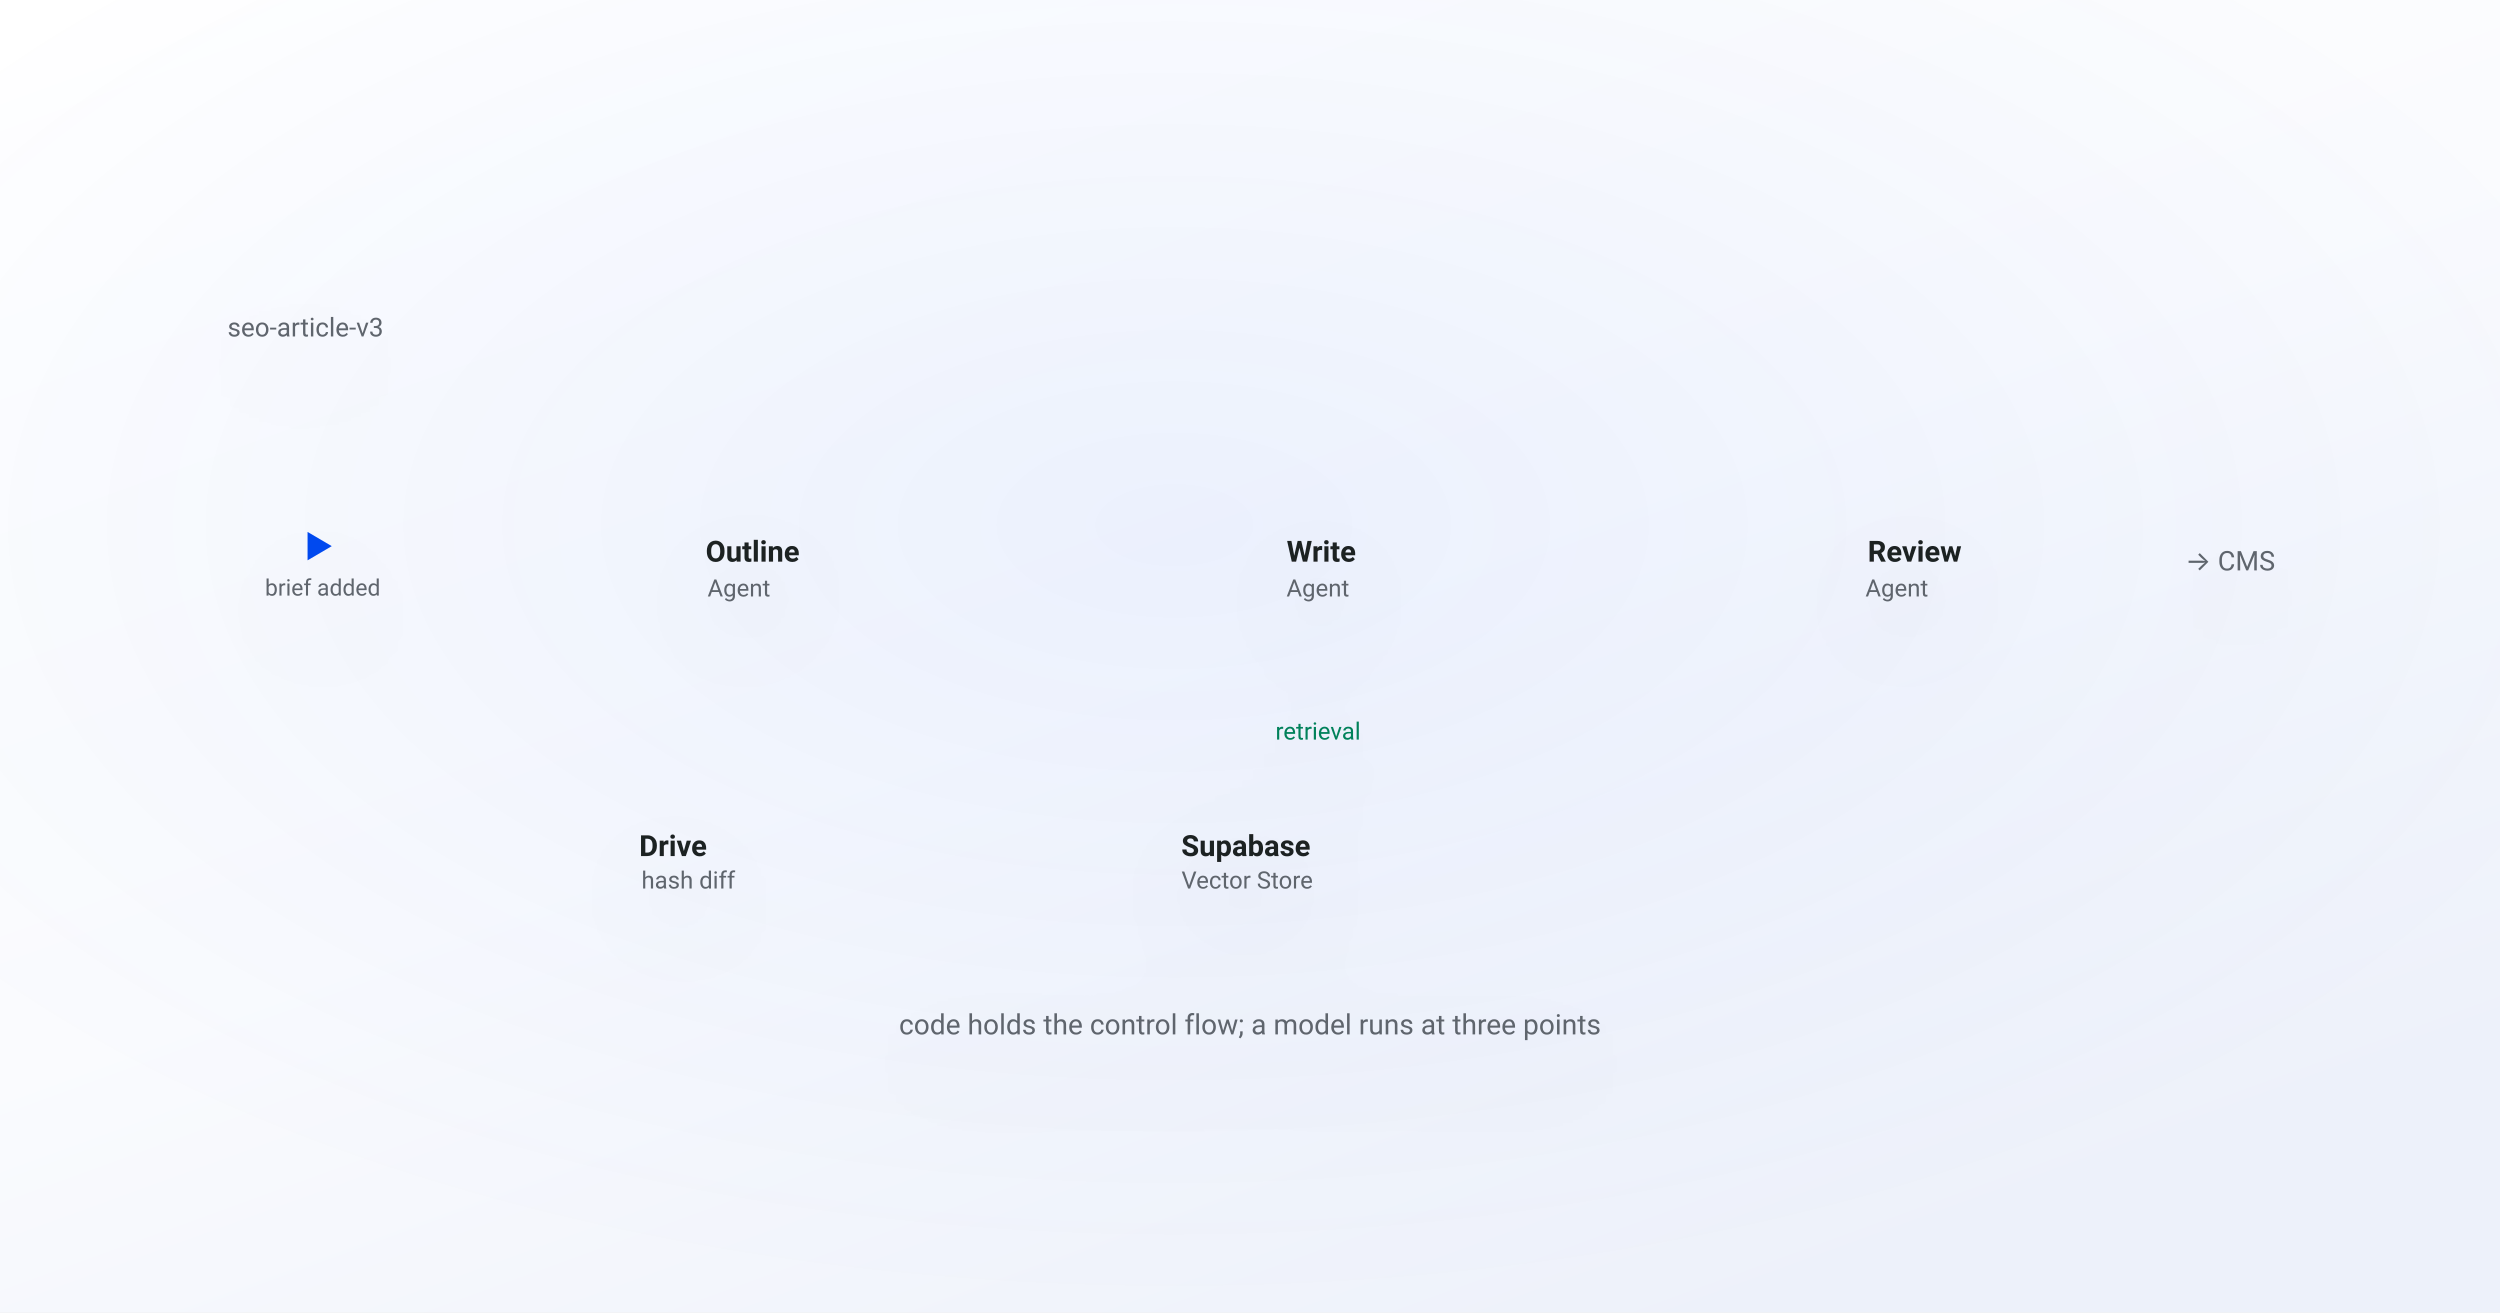
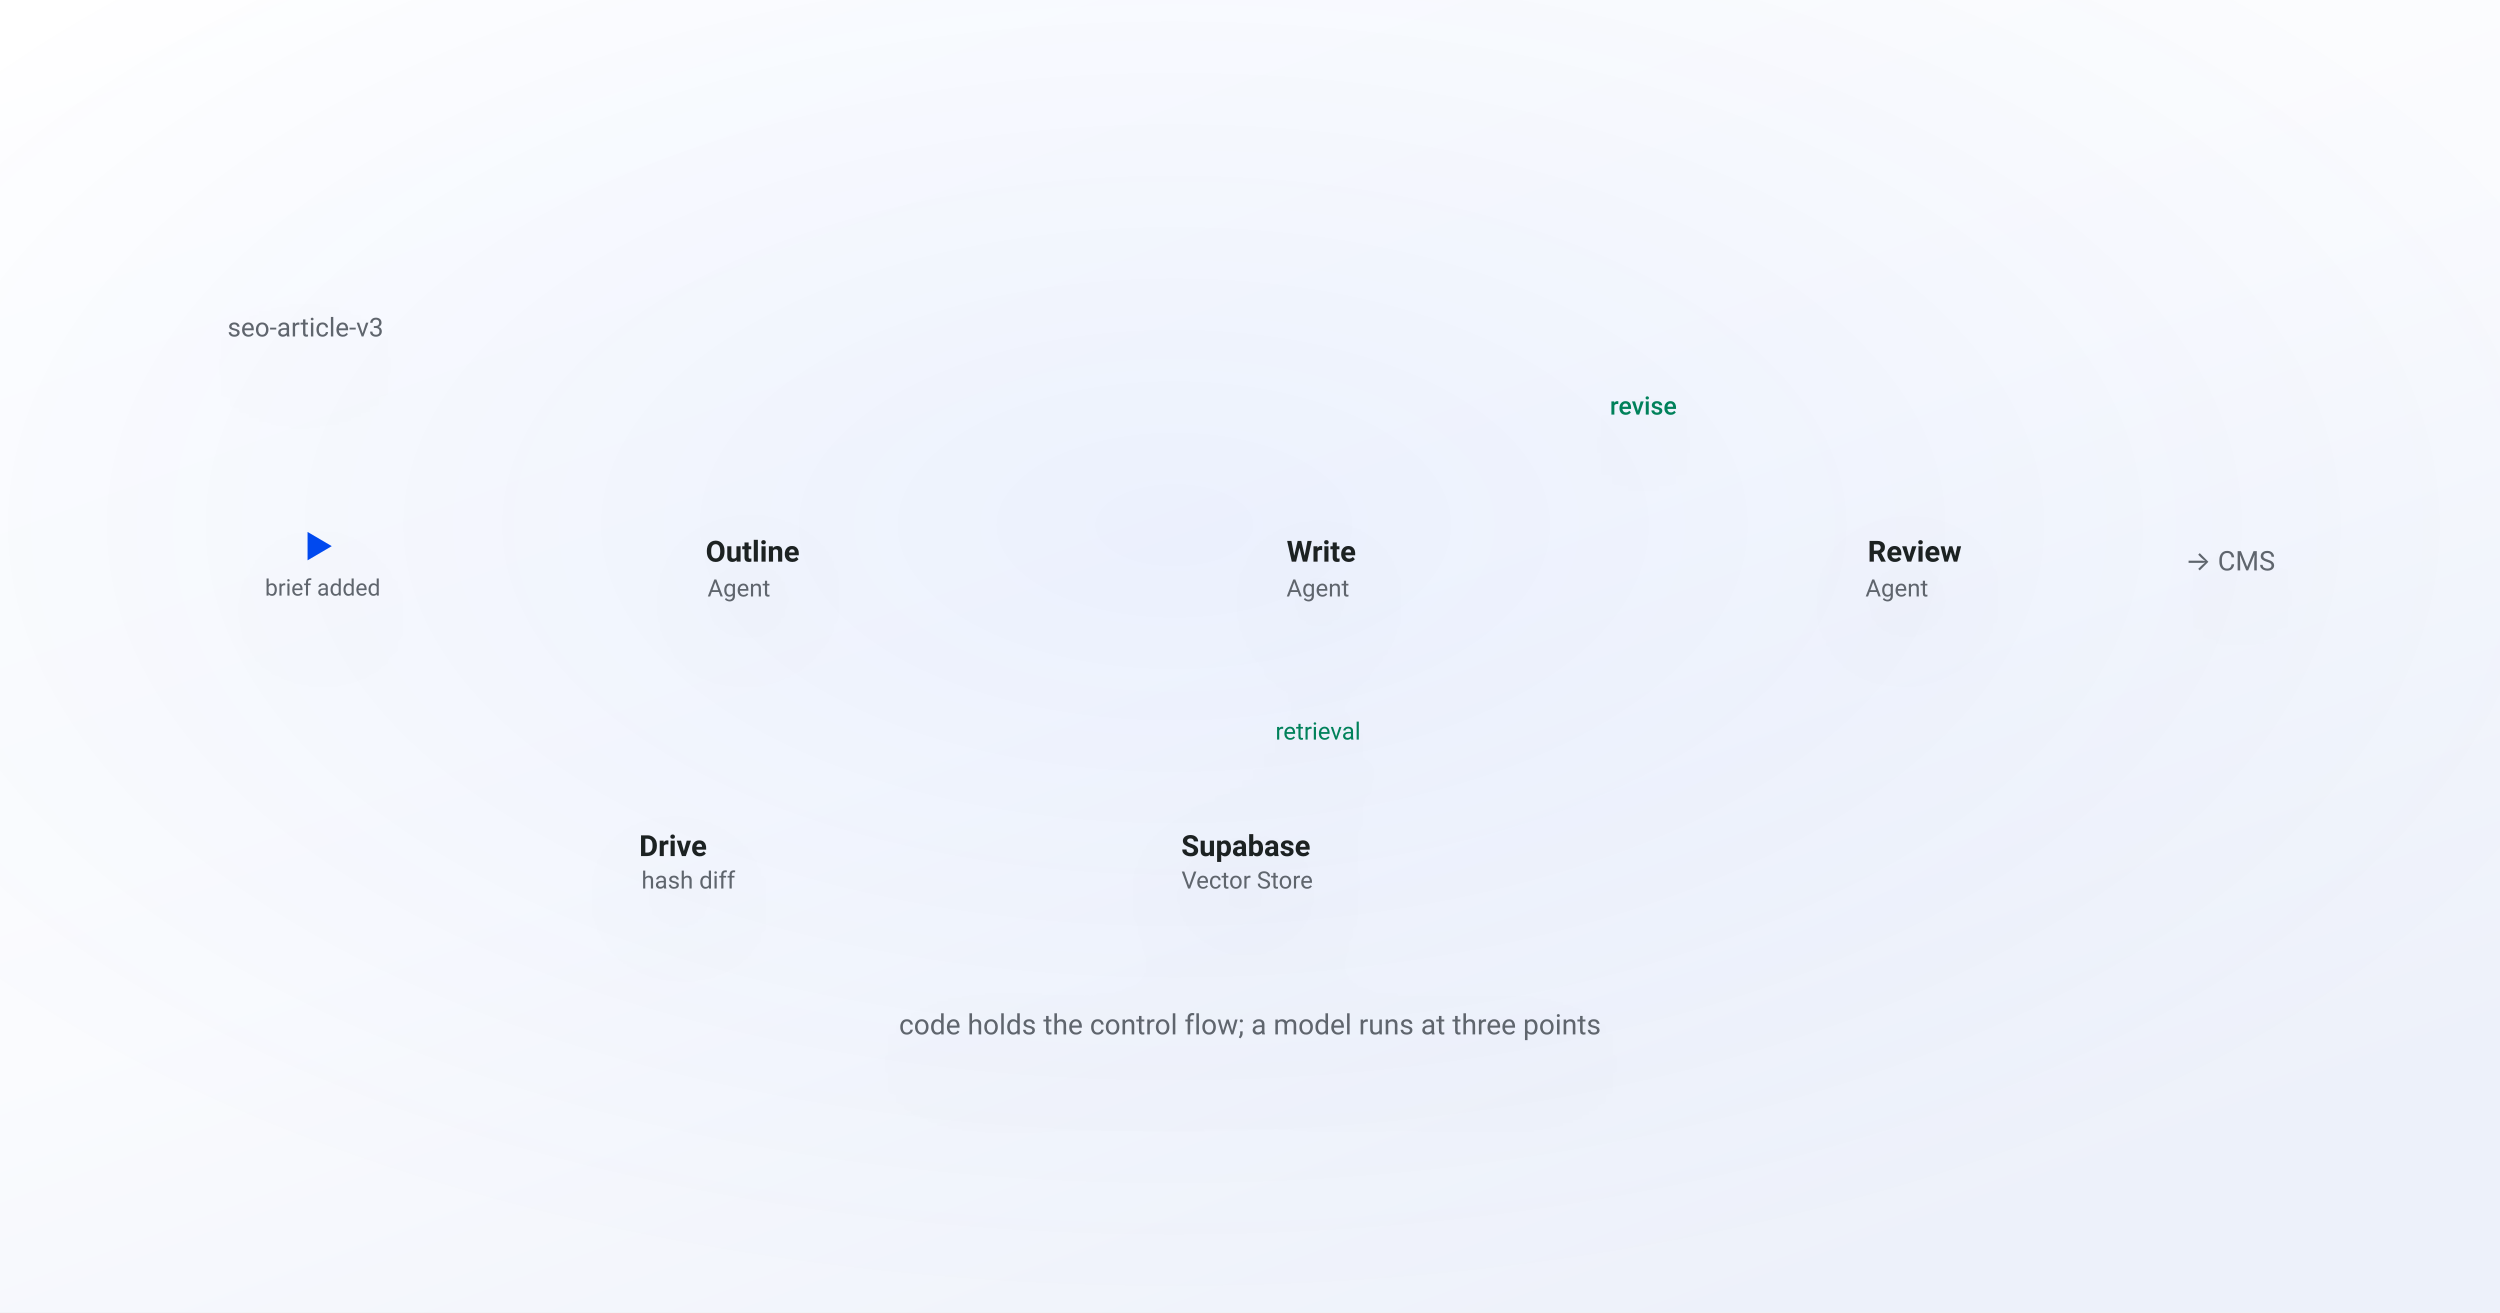
<svg xmlns="http://www.w3.org/2000/svg" viewBox="0 0 1200 630" font-family="-apple-system, BlinkMacSystemFont, 'Segoe UI', 'DM Sans', Roboto, sans-serif">
  <defs>
    <linearGradient id="bg" x1="0" y1="0" x2="0.7" y2="1">
      <stop offset="0" stop-color="#ffffff" />
      <stop offset="0.55" stop-color="#fafbfe" />
      <stop offset="1" stop-color="#edf1fa" />
    </linearGradient>
    <radialGradient id="glow" cx="0.47" cy="0.4" r="0.6">
      <stop offset="0" stop-color="#004aef" stop-opacity="0.06" />
      <stop offset="1" stop-color="#004aef" stop-opacity="0" />
    </radialGradient>
    <filter id="lift" x="-25%" y="-25%" width="150%" height="160%">
      <feDropShadow dx="0" dy="18" stdDeviation="24" flood-color="#0b1a3a" flood-opacity="0.11" />
    </filter>
  </defs>
  <style>
    /* 14s loop. Each class is a different kind of arrival, because the figures
       are about different kinds of event: text is typed, a result appears, a
       panel expands and pushes what is under it away, a curve is drawn. A fade
       only says "this exists".

       `transform-box: fill-box` is what makes transform-origin mean the shape's
       own box rather than the whole canvas. Without it a scaleX on a text line
       grows from the middle of the page.

       Every class rests on the finished figure, and reduced motion paints that
       frame directly. The og:image renderer forces reduced motion, so the still
       it captures is always the completed drawing. Check this after any change
       to the keyframes: a scaleY(0) that fails to reset removes the shape from
       every social card, and nobody notices until someone shares the post. */
    .c, .type, .pop, .rise, .expandy { transform-box: fill-box; }

    .c { opacity: 0; animation: fade 14s ease-in-out infinite; }
    @keyframes fade { 0% { opacity: 0 } 20%, 88% { opacity: var(--o, 1) } 100% { opacity: 0 } }

    .type { opacity: 0; transform-origin: left center;
             animation: type 14s cubic-bezier(0.25, 0.9, 0.3, 1) infinite; }
    @keyframes type { 0% { opacity: 0; transform: scaleX(0) }
                      6% { opacity: var(--o, 1); transform: scaleX(0) }
                      22%, 88% { opacity: var(--o, 1); transform: scaleX(1) }
                      100% { opacity: 0; transform: scaleX(1) } }

    .pop { opacity: 0; transform-origin: center;
            animation: pop 14s cubic-bezier(0.34, 1.56, 0.64, 1) infinite; }
    @keyframes pop { 0% { opacity: 0; transform: scale(0.6) }
                     18%, 88% { opacity: var(--o, 1); transform: scale(1) }
                     100% { opacity: 0; transform: scale(0.6) } }

    .rise { opacity: 0; animation: rise 14s cubic-bezier(0.2, 0.9, 0.3, 1) infinite; }
    @keyframes rise { 0% { opacity: 0; transform: translateY(22px) }
                      20%, 88% { opacity: var(--o, 1); transform: translateY(0) }
                      100% { opacity: 0; transform: translateY(22px) } }

    .expandy { opacity: 0; transform-origin: top center;
                animation: expandy 14s cubic-bezier(0.2, 0.9, 0.25, 1) infinite; }
    @keyframes expandy { 0% { opacity: 0; transform: scaleY(0) }
                         6% { opacity: var(--o, 1); transform: scaleY(0) }
                         24%, 88% { opacity: var(--o, 1); transform: scaleY(1) }
                         100% { opacity: 0; transform: scaleY(0) } }

    .draw { stroke-dasharray: var(--len, 2000); stroke-dashoffset: var(--len, 2000);
             animation: draw 14s ease-in-out infinite; }
    @keyframes draw { 0% { stroke-dashoffset: var(--len, 2000) }
                      26%, 88% { stroke-dashoffset: 0 }
                      100% { stroke-dashoffset: var(--len, 2000) } }

    .mark { opacity: 0; animation: mark 14s ease infinite; }
    @keyframes mark { 0%, 40% { opacity: 0 } 52%, 86% { opacity: 1 } 96%, 100% { opacity: 0 } }

    @media (prefers-reduced-motion: reduce) {
      .c, .type, .pop, .rise, .expandy { opacity: var(--o, 1); transform: none; animation: none }
      .draw { stroke-dashoffset: 0; animation: none }
      .mark { opacity: 1; animation: none }
    }
  </style>
  <rect width="1200" height="630" fill="url(#bg)" />
  <rect width="1200" height="630" fill="url(#glow)" />
  <defs>
    <linearGradient id="plate" x1="0.1" y1="0" x2="0.6" y2="1">
      <stop offset="0" stop-color="#ffffff" stop-opacity="0.94" />
      <stop offset="1" stop-color="#ffffff" stop-opacity="0.40" />
    </linearGradient>
    <linearGradient id="head" x1="0" y1="0" x2="1" y2="0">
      <stop offset="0" stop-color="#004aef" />
      <stop offset="1" stop-color="#2f6bf6" />
    </linearGradient>
    <linearGradient id="chip" x1="0" y1="0" x2="0" y2="1">
      <stop offset="0" stop-color="#3a72f4" />
      <stop offset="1" stop-color="#004aef" />
    </linearGradient>
    <linearGradient id="loss" x1="0" y1="0" x2="0" y2="1">
      <stop offset="0" stop-color="#004aef" stop-opacity="0.18" />
      <stop offset="1" stop-color="#004aef" stop-opacity="0" />
    </linearGradient>
    <radialGradient id="halo" cx="0.5" cy="0.5" r="0.5">
      <stop offset="0" stop-color="#004aef" stop-opacity="0.14" />
      <stop offset="1" stop-color="#004aef" stop-opacity="0" />
    </radialGradient>
    <filter id="soft" x="-40%" y="-40%" width="180%" height="180%">
      <feDropShadow dx="0" dy="7" stdDeviation="10" flood-color="#0b1a3a" flood-opacity="0.14" />
    </filter>
  </defs>
  <g filter="url(#lift)">
    <rect x="0" y="0" width="1200" height="630" fill="none" />
    <circle class="pop" cx="106.2" cy="143.5" r="1.6" fill="#5f656d" style="--o:0.26;animation-delay:0.02s" />
    <circle class="pop" cx="176.8" cy="143.5" r="1.6" fill="#5f656d" style="--o:0.26;animation-delay:0.02s" />
    <circle class="pop" cx="247.5" cy="143.5" r="1.6" fill="#5f656d" style="--o:0.26;animation-delay:0.02s" />
    <circle class="pop" cx="318.1" cy="143.5" r="1.6" fill="#5f656d" style="--o:0.26;animation-delay:0.02s" />
    <circle class="pop" cx="388.7" cy="143.5" r="1.6" fill="#5f656d" style="--o:0.26;animation-delay:0.02s" />
    <circle class="pop" cx="459.3" cy="143.5" r="1.6" fill="#5f656d" style="--o:0.26;animation-delay:0.02s" />
    <circle class="pop" cx="529.9" cy="143.5" r="1.6" fill="#5f656d" style="--o:0.26;animation-delay:0.02s" />
    <circle class="pop" cx="600.5" cy="143.5" r="1.6" fill="#5f656d" style="--o:0.26;animation-delay:0.02s" />
    <circle class="pop" cx="671.1" cy="143.5" r="1.6" fill="#5f656d" style="--o:0.26;animation-delay:0.02s" />
    <circle class="pop" cx="741.8" cy="143.5" r="1.6" fill="#5f656d" style="--o:0.26;animation-delay:0.02s" />
    <circle class="pop" cx="812.4" cy="143.5" r="1.6" fill="#5f656d" style="--o:0.26;animation-delay:0.02s" />
    <circle class="pop" cx="883.0" cy="143.5" r="1.6" fill="#5f656d" style="--o:0.26;animation-delay:0.02s" />
    <circle class="pop" cx="953.6" cy="143.5" r="1.6" fill="#5f656d" style="--o:0.26;animation-delay:0.02s" />
    <circle class="pop" cx="1024.2" cy="143.5" r="1.6" fill="#5f656d" style="--o:0.26;animation-delay:0.02s" />
    <circle class="pop" cx="1094.8" cy="143.5" r="1.6" fill="#5f656d" style="--o:0.26;animation-delay:0.02s" />
    <circle class="pop" cx="111.1" cy="188.6" r="1.6" fill="#5f656d" style="--o:0.26;animation-delay:0.02s" />
    <circle class="pop" cx="181.0" cy="188.6" r="1.6" fill="#5f656d" style="--o:0.26;animation-delay:0.02s" />
    <circle class="pop" cx="250.9" cy="188.6" r="1.6" fill="#5f656d" style="--o:0.26;animation-delay:0.02s" />
    <circle class="pop" cx="320.8" cy="188.6" r="1.6" fill="#5f656d" style="--o:0.26;animation-delay:0.02s" />
    <circle class="pop" cx="390.8" cy="188.6" r="1.6" fill="#5f656d" style="--o:0.26;animation-delay:0.02s" />
    <circle class="pop" cx="460.7" cy="188.6" r="1.6" fill="#5f656d" style="--o:0.26;animation-delay:0.02s" />
    <circle class="pop" cx="530.6" cy="188.6" r="1.6" fill="#5f656d" style="--o:0.26;animation-delay:0.02s" />
    <circle class="pop" cx="600.5" cy="188.6" r="1.6" fill="#5f656d" style="--o:0.26;animation-delay:0.02s" />
    <circle class="pop" cx="670.5" cy="188.6" r="1.6" fill="#5f656d" style="--o:0.26;animation-delay:0.02s" />
    <circle class="pop" cx="740.4" cy="188.6" r="1.6" fill="#5f656d" style="--o:0.26;animation-delay:0.02s" />
    <circle class="pop" cx="810.3" cy="188.6" r="1.6" fill="#5f656d" style="--o:0.26;animation-delay:0.02s" />
    <circle class="pop" cx="880.2" cy="188.6" r="1.6" fill="#5f656d" style="--o:0.26;animation-delay:0.02s" />
    <circle class="pop" cx="950.2" cy="188.6" r="1.6" fill="#5f656d" style="--o:0.26;animation-delay:0.02s" />
    <circle class="pop" cx="1020.1" cy="188.6" r="1.6" fill="#5f656d" style="--o:0.26;animation-delay:0.02s" />
    <circle class="pop" cx="1090.0" cy="188.6" r="1.6" fill="#5f656d" style="--o:0.26;animation-delay:0.02s" />
    <circle class="pop" cx="115.8" cy="232.9" r="1.6" fill="#5f656d" style="--o:0.26;animation-delay:0.02s" />
    <circle class="pop" cx="185.0" cy="232.9" r="1.6" fill="#5f656d" style="--o:0.26;animation-delay:0.02s" />
    <circle class="pop" cx="254.3" cy="232.9" r="1.6" fill="#5f656d" style="--o:0.26;animation-delay:0.02s" />
    <circle class="pop" cx="323.5" cy="232.9" r="1.6" fill="#5f656d" style="--o:0.26;animation-delay:0.02s" />
    <circle class="pop" cx="392.8" cy="232.9" r="1.6" fill="#5f656d" style="--o:0.26;animation-delay:0.02s" />
    <circle class="pop" cx="462.0" cy="232.9" r="1.6" fill="#5f656d" style="--o:0.26;animation-delay:0.02s" />
    <circle class="pop" cx="531.3" cy="232.9" r="1.6" fill="#5f656d" style="--o:0.26;animation-delay:0.02s" />
    <circle class="pop" cx="600.5" cy="232.9" r="1.6" fill="#5f656d" style="--o:0.26;animation-delay:0.02s" />
    <circle class="pop" cx="669.8" cy="232.9" r="1.6" fill="#5f656d" style="--o:0.26;animation-delay:0.02s" />
    <circle class="pop" cx="739.0" cy="232.9" r="1.6" fill="#5f656d" style="--o:0.26;animation-delay:0.02s" />
    <circle class="pop" cx="808.3" cy="232.9" r="1.6" fill="#5f656d" style="--o:0.26;animation-delay:0.02s" />
    <circle class="pop" cx="877.5" cy="232.9" r="1.6" fill="#5f656d" style="--o:0.26;animation-delay:0.02s" />
    <circle class="pop" cx="946.8" cy="232.9" r="1.6" fill="#5f656d" style="--o:0.26;animation-delay:0.02s" />
    <circle class="pop" cx="1016.0" cy="232.9" r="1.6" fill="#5f656d" style="--o:0.26;animation-delay:0.02s" />
    <circle class="pop" cx="1085.3" cy="232.9" r="1.6" fill="#5f656d" style="--o:0.26;animation-delay:0.02s" />
    <circle class="pop" cx="120.4" cy="276.4" r="1.6" fill="#5f656d" style="--o:0.26;animation-delay:0.02s" />
    <circle class="pop" cx="189.0" cy="276.4" r="1.6" fill="#5f656d" style="--o:0.26;animation-delay:0.02s" />
    <circle class="pop" cx="257.6" cy="276.4" r="1.6" fill="#5f656d" style="--o:0.26;animation-delay:0.02s" />
    <circle class="pop" cx="326.2" cy="276.4" r="1.6" fill="#5f656d" style="--o:0.26;animation-delay:0.02s" />
    <circle class="pop" cx="394.8" cy="276.4" r="1.6" fill="#5f656d" style="--o:0.26;animation-delay:0.02s" />
    <circle class="pop" cx="463.3" cy="276.4" r="1.6" fill="#5f656d" style="--o:0.26;animation-delay:0.02s" />
    <circle class="pop" cx="531.9" cy="276.4" r="1.6" fill="#5f656d" style="--o:0.26;animation-delay:0.02s" />
    <circle class="pop" cx="600.5" cy="276.4" r="1.6" fill="#5f656d" style="--o:0.26;animation-delay:0.02s" />
    <circle class="pop" cx="669.1" cy="276.4" r="1.6" fill="#5f656d" style="--o:0.26;animation-delay:0.02s" />
    <circle class="pop" cx="737.7" cy="276.4" r="1.6" fill="#5f656d" style="--o:0.26;animation-delay:0.02s" />
    <circle class="pop" cx="806.3" cy="276.4" r="1.6" fill="#5f656d" style="--o:0.26;animation-delay:0.02s" />
    <circle class="pop" cx="874.9" cy="276.4" r="1.6" fill="#5f656d" style="--o:0.26;animation-delay:0.02s" />
    <circle class="pop" cx="943.5" cy="276.4" r="1.6" fill="#5f656d" style="--o:0.26;animation-delay:0.02s" />
    <circle class="pop" cx="1012.0" cy="276.4" r="1.6" fill="#5f656d" style="--o:0.26;animation-delay:0.02s" />
    <circle class="pop" cx="1080.6" cy="276.4" r="1.6" fill="#5f656d" style="--o:0.26;animation-delay:0.02s" />
    <circle class="pop" cx="125.0" cy="319.0" r="1.6" fill="#5f656d" style="--o:0.26;animation-delay:0.02s" />
    <circle class="pop" cx="192.9" cy="319.0" r="1.6" fill="#5f656d" style="--o:0.26;animation-delay:0.02s" />
    <circle class="pop" cx="260.8" cy="319.0" r="1.6" fill="#5f656d" style="--o:0.26;animation-delay:0.02s" />
    <circle class="pop" cx="328.8" cy="319.0" r="1.6" fill="#5f656d" style="--o:0.26;animation-delay:0.02s" />
    <circle class="pop" cx="396.7" cy="319.0" r="1.6" fill="#5f656d" style="--o:0.26;animation-delay:0.02s" />
    <circle class="pop" cx="464.6" cy="319.0" r="1.6" fill="#5f656d" style="--o:0.26;animation-delay:0.02s" />
    <circle class="pop" cx="532.6" cy="319.0" r="1.6" fill="#5f656d" style="--o:0.26;animation-delay:0.02s" />
    <circle class="pop" cx="600.5" cy="319.0" r="1.6" fill="#5f656d" style="--o:0.26;animation-delay:0.02s" />
    <circle class="pop" cx="668.4" cy="319.0" r="1.6" fill="#5f656d" style="--o:0.26;animation-delay:0.02s" />
    <circle class="pop" cx="736.4" cy="319.0" r="1.6" fill="#5f656d" style="--o:0.26;animation-delay:0.02s" />
    <circle class="pop" cx="804.3" cy="319.0" r="1.6" fill="#5f656d" style="--o:0.26;animation-delay:0.02s" />
    <circle class="pop" cx="872.3" cy="319.0" r="1.6" fill="#5f656d" style="--o:0.26;animation-delay:0.02s" />
    <circle class="pop" cx="940.2" cy="319.0" r="1.6" fill="#5f656d" style="--o:0.26;animation-delay:0.02s" />
    <circle class="pop" cx="1008.1" cy="319.0" r="1.6" fill="#5f656d" style="--o:0.26;animation-delay:0.02s" />
    <circle class="pop" cx="1076.1" cy="319.0" r="1.6" fill="#5f656d" style="--o:0.26;animation-delay:0.02s" />
    <circle class="pop" cx="129.4" cy="360.8" r="1.6" fill="#5f656d" style="--o:0.26;animation-delay:0.02s" />
    <circle class="pop" cx="196.7" cy="360.8" r="1.6" fill="#5f656d" style="--o:0.26;animation-delay:0.02s" />
    <circle class="pop" cx="264.0" cy="360.8" r="1.6" fill="#5f656d" style="--o:0.26;animation-delay:0.02s" />
    <circle class="pop" cx="331.3" cy="360.8" r="1.6" fill="#5f656d" style="--o:0.26;animation-delay:0.02s" />
    <circle class="pop" cx="398.6" cy="360.8" r="1.6" fill="#5f656d" style="--o:0.26;animation-delay:0.02s" />
    <circle class="pop" cx="465.9" cy="360.8" r="1.6" fill="#5f656d" style="--o:0.26;animation-delay:0.02s" />
    <circle class="pop" cx="533.2" cy="360.8" r="1.6" fill="#5f656d" style="--o:0.26;animation-delay:0.02s" />
    <circle class="pop" cx="600.5" cy="360.8" r="1.6" fill="#5f656d" style="--o:0.26;animation-delay:0.02s" />
    <circle class="pop" cx="667.8" cy="360.8" r="1.6" fill="#5f656d" style="--o:0.26;animation-delay:0.02s" />
    <circle class="pop" cx="735.1" cy="360.8" r="1.6" fill="#5f656d" style="--o:0.26;animation-delay:0.02s" />
    <circle class="pop" cx="802.4" cy="360.8" r="1.6" fill="#5f656d" style="--o:0.26;animation-delay:0.02s" />
    <circle class="pop" cx="869.7" cy="360.8" r="1.6" fill="#5f656d" style="--o:0.26;animation-delay:0.02s" />
    <circle class="pop" cx="937.0" cy="360.8" r="1.6" fill="#5f656d" style="--o:0.26;animation-delay:0.02s" />
    <circle class="pop" cx="1004.3" cy="360.8" r="1.6" fill="#5f656d" style="--o:0.26;animation-delay:0.02s" />
    <circle class="pop" cx="1071.6" cy="360.8" r="1.6" fill="#5f656d" style="--o:0.26;animation-delay:0.02s" />
    <circle class="pop" cx="133.8" cy="401.8" r="1.6" fill="#5f656d" style="--o:0.26;animation-delay:0.02s" />
    <circle class="pop" cx="200.5" cy="401.8" r="1.6" fill="#5f656d" style="--o:0.26;animation-delay:0.02s" />
    <circle class="pop" cx="267.1" cy="401.8" r="1.6" fill="#5f656d" style="--o:0.26;animation-delay:0.02s" />
    <circle class="pop" cx="333.8" cy="401.8" r="1.6" fill="#5f656d" style="--o:0.26;animation-delay:0.02s" />
    <circle class="pop" cx="400.5" cy="401.8" r="1.6" fill="#5f656d" style="--o:0.26;animation-delay:0.02s" />
    <circle class="pop" cx="467.2" cy="401.8" r="1.6" fill="#5f656d" style="--o:0.26;animation-delay:0.02s" />
    <circle class="pop" cx="533.8" cy="401.8" r="1.6" fill="#5f656d" style="--o:0.26;animation-delay:0.02s" />
    <circle class="pop" cx="600.5" cy="401.8" r="1.6" fill="#5f656d" style="--o:0.26;animation-delay:0.02s" />
    <circle class="pop" cx="667.2" cy="401.8" r="1.6" fill="#5f656d" style="--o:0.26;animation-delay:0.02s" />
    <circle class="pop" cx="733.8" cy="401.8" r="1.6" fill="#5f656d" style="--o:0.26;animation-delay:0.02s" />
    <circle class="pop" cx="800.5" cy="401.8" r="1.6" fill="#5f656d" style="--o:0.26;animation-delay:0.02s" />
    <circle class="pop" cx="867.2" cy="401.8" r="1.6" fill="#5f656d" style="--o:0.26;animation-delay:0.02s" />
    <circle class="pop" cx="933.9" cy="401.8" r="1.6" fill="#5f656d" style="--o:0.26;animation-delay:0.02s" />
    <circle class="pop" cx="1000.5" cy="401.8" r="1.6" fill="#5f656d" style="--o:0.26;animation-delay:0.02s" />
    <circle class="pop" cx="1067.2" cy="401.8" r="1.6" fill="#5f656d" style="--o:0.26;animation-delay:0.02s" />
    <circle class="pop" cx="138.1" cy="442.1" r="1.6" fill="#5f656d" style="--o:0.26;animation-delay:0.02s" />
    <circle class="pop" cx="204.1" cy="442.1" r="1.6" fill="#5f656d" style="--o:0.26;animation-delay:0.02s" />
    <circle class="pop" cx="270.2" cy="442.1" r="1.6" fill="#5f656d" style="--o:0.26;animation-delay:0.02s" />
    <circle class="pop" cx="336.3" cy="442.1" r="1.6" fill="#5f656d" style="--o:0.26;animation-delay:0.02s" />
    <circle class="pop" cx="402.3" cy="442.1" r="1.6" fill="#5f656d" style="--o:0.26;animation-delay:0.02s" />
    <circle class="pop" cx="468.4" cy="442.1" r="1.6" fill="#5f656d" style="--o:0.26;animation-delay:0.02s" />
    <circle class="pop" cx="534.4" cy="442.1" r="1.6" fill="#5f656d" style="--o:0.26;animation-delay:0.02s" />
    <circle class="pop" cx="600.5" cy="442.1" r="1.6" fill="#5f656d" style="--o:0.26;animation-delay:0.02s" />
    <circle class="pop" cx="666.6" cy="442.1" r="1.6" fill="#5f656d" style="--o:0.26;animation-delay:0.02s" />
    <circle class="pop" cx="732.6" cy="442.1" r="1.6" fill="#5f656d" style="--o:0.26;animation-delay:0.02s" />
    <circle class="pop" cx="798.7" cy="442.1" r="1.6" fill="#5f656d" style="--o:0.26;animation-delay:0.02s" />
    <circle class="pop" cx="864.7" cy="442.1" r="1.6" fill="#5f656d" style="--o:0.26;animation-delay:0.02s" />
    <circle class="pop" cx="930.8" cy="442.1" r="1.6" fill="#5f656d" style="--o:0.26;animation-delay:0.02s" />
    <circle class="pop" cx="996.9" cy="442.1" r="1.6" fill="#5f656d" style="--o:0.26;animation-delay:0.02s" />
    <circle class="pop" cx="1062.9" cy="442.1" r="1.6" fill="#5f656d" style="--o:0.26;animation-delay:0.02s" />
    <circle class="pop" cx="142.3" cy="481.7" r="1.6" fill="#5f656d" style="--o:0.26;animation-delay:0.02s" />
    <circle class="pop" cx="207.8" cy="481.7" r="1.6" fill="#5f656d" style="--o:0.26;animation-delay:0.02s" />
    <circle class="pop" cx="273.2" cy="481.7" r="1.6" fill="#5f656d" style="--o:0.26;animation-delay:0.02s" />
    <circle class="pop" cx="338.7" cy="481.7" r="1.6" fill="#5f656d" style="--o:0.26;animation-delay:0.02s" />
    <circle class="pop" cx="404.1" cy="481.7" r="1.6" fill="#5f656d" style="--o:0.26;animation-delay:0.02s" />
    <circle class="pop" cx="469.6" cy="481.7" r="1.6" fill="#5f656d" style="--o:0.26;animation-delay:0.02s" />
    <circle class="pop" cx="535.0" cy="481.7" r="1.6" fill="#5f656d" style="--o:0.26;animation-delay:0.02s" />
    <circle class="pop" cx="600.5" cy="481.7" r="1.6" fill="#5f656d" style="--o:0.26;animation-delay:0.02s" />
    <circle class="pop" cx="665.9" cy="481.7" r="1.6" fill="#5f656d" style="--o:0.26;animation-delay:0.02s" />
    <circle class="pop" cx="731.4" cy="481.7" r="1.6" fill="#5f656d" style="--o:0.26;animation-delay:0.02s" />
    <circle class="pop" cx="796.9" cy="481.7" r="1.6" fill="#5f656d" style="--o:0.26;animation-delay:0.02s" />
    <circle class="pop" cx="862.3" cy="481.7" r="1.6" fill="#5f656d" style="--o:0.26;animation-delay:0.02s" />
    <circle class="pop" cx="927.8" cy="481.7" r="1.6" fill="#5f656d" style="--o:0.26;animation-delay:0.02s" />
    <circle class="pop" cx="993.2" cy="481.7" r="1.6" fill="#5f656d" style="--o:0.26;animation-delay:0.02s" />
    <circle class="pop" cx="1058.7" cy="481.7" r="1.6" fill="#5f656d" style="--o:0.26;animation-delay:0.02s" />
    <polygon class="rise" points="90.3,143.5 281.4,143.5 283.3,170.7 93.3,170.7" fill="#ffffff" stroke="#dfe4ec" stroke-width="1.2" style="--o:1;animation-delay:0.02s" />
    <text x="109.2" y="161.5" text-anchor="start" font-size="12.5" fill="#5f656d" font-weight="400">seo-article-v3</text>
    <circle class="pop" cx="266.5" cy="156.9" r="4.0" fill="#07ef9c" style="--o:1;animation-delay:0.04s" />
    <polygon class="rise" points="101.7,246.7 200.3,246.7 205.1,300.5 107.6,300.5" fill="#ffffff" stroke="#dfe4ec" stroke-width="1.2" style="--o:1;animation-delay:0.06s" />
    <text x="153.1" y="267.6" text-anchor="middle" font-size="15" fill="#004aef" font-weight="400">▶</text>
    <text x="154.9" y="285.9" text-anchor="middle" font-size="11" fill="#5f656d" font-weight="400">brief added</text>
    <circle class="pop" cx="202.7" cy="273.8" r="5.0" fill="#004aef" style="--o:0.8;animation-delay:0.08s" />
    <polygon class="rise" points="262.4,244.7 470.2,244.7 471.8,302.5 266.7,302.5" fill="#ffffff" stroke="#dfe4ec" stroke-width="1.2" style="--o:1;animation-delay:0.12s" />
    <polygon class="rise" points="281.9,255.9 320.3,255.9 322.5,291.4 284.4,291.4" fill="#004aef" style="--o:0.92;animation-delay:0.14s" />
    <text x="338.7" y="269.6" text-anchor="start" font-size="14" fill="#1f2124" font-weight="600">Outline</text>
    <text x="339.6" y="286.3" text-anchor="start" font-size="11.5" fill="#5f656d" font-weight="400">Agent</text>
    <circle class="pop" cx="264.6" cy="273.8" r="5.0" fill="#ffffff" style="--o:1;animation-delay:0.14s" />
    <circle class="pop" cx="471.0" cy="273.8" r="5.0" fill="#004aef" style="--o:0.8;animation-delay:0.14s" />
    <path class="c" d="M202.7 273.8 C236.7 273.8 230.6 273.8 264.6 273.8" fill="none" stroke="#004aef" stroke-opacity="0.45" stroke-width="2.0" style="--o:0.55;animation-delay:0.14s" />
    <polygon class="rise" points="542.9,244.7 750.6,244.7 748.7,302.5 543.6,302.5" fill="#ffffff" stroke="#dfe4ec" stroke-width="1.2" style="--o:1;animation-delay:0.20s" />
    <polygon class="rise" points="561.7,255.9 600.0,255.9 600.0,291.4 562.0,291.4" fill="#004aef" style="--o:0.92;animation-delay:0.22s" />
    <text x="617.6" y="269.6" text-anchor="start" font-size="14" fill="#1f2124" font-weight="600">Write</text>
    <text x="617.5" y="286.3" text-anchor="start" font-size="11.5" fill="#5f656d" font-weight="400">Agent</text>
    <circle class="pop" cx="543.2" cy="273.8" r="5.0" fill="#ffffff" style="--o:1;animation-delay:0.22s" />
    <circle class="pop" cx="749.6" cy="273.8" r="5.0" fill="#004aef" style="--o:0.8;animation-delay:0.22s" />
    <path class="c" d="M471.0 273.8 C510.7 273.8 503.5 273.8 543.2 273.8" fill="none" stroke="#004aef" stroke-opacity="0.45" stroke-width="2.0" style="--o:0.55;animation-delay:0.22s" />
    <polygon class="rise" points="823.3,244.7 1031.0,244.7 1025.5,302.5 820.5,302.5" fill="#ffffff" stroke="#dfe4ec" stroke-width="1.2" style="--o:1;animation-delay:0.28s" />
    <polygon class="rise" points="841.4,255.9 879.7,255.9 877.5,291.4 839.5,291.4" fill="#004aef" style="--o:0.92;animation-delay:0.30s" />
    <text x="896.5" y="269.6" text-anchor="start" font-size="14" fill="#1f2124" font-weight="600">Review</text>
    <text x="895.4" y="286.3" text-anchor="start" font-size="11.5" fill="#5f656d" font-weight="400">Agent</text>
    <circle class="pop" cx="821.9" cy="273.8" r="5.0" fill="#ffffff" style="--o:1;animation-delay:0.30s" />
    <circle class="pop" cx="1028.3" cy="273.8" r="5.0" fill="#004aef" style="--o:0.8;animation-delay:0.30s" />
    <path class="c" d="M749.6 273.8 C789.4 273.8 782.1 273.8 821.9 273.8" fill="none" stroke="#004aef" stroke-opacity="0.45" stroke-width="2.0" style="--o:0.55;animation-delay:0.30s" />
+     <g class="c" style="--o:0.6;animation-delay:0.50s">
+       <path d="M927.2 244.7 Q788.5 208.0 646.7 244.7" fill="none" stroke="#004aef" stroke-width="1.7" />
+       <polygon points="646.7,244.7 641.7,235.7 651.7,235.7" fill="#004aef" />
+     </g>
+     <text x="788.8" y="199.0" text-anchor="middle" font-size="12" fill="#04815a" font-weight="500">revise</text>
    <polygon class="rise" points="494.4,387.5 695.6,387.5 694.4,441.7 495.7,441.7" fill="#ffffff" stroke="#dfe4ec" stroke-width="1.2" style="--o:1;animation-delay:0.38s" />
    <polygon class="rise" points="512.7,398.1 549.8,398.1 550.2,431.4 513.4,431.4" fill="#5f656d" style="--o:0.42;animation-delay:0.40s" />
    <text x="567.0" y="410.9" text-anchor="start" font-size="14" fill="#1f2124" font-weight="600">Supabase</text>
    <text x="567.1" y="426.5" text-anchor="start" font-size="11.5" fill="#5f656d" font-weight="400">Vector Store</text>
    <circle class="pop" cx="495.0" cy="414.8" r="5.0" fill="#ffffff" style="--o:1;animation-delay:0.40s" />
    <circle class="pop" cx="695.0" cy="414.8" r="5.0" fill="#004aef" style="--o:0.8;animation-delay:0.40s" />
    <line class="c" x1="595.0" y1="387.5" x2="594.9" y2="304.5" stroke="#004aef" stroke-opacity="0.45" stroke-width="1.8" style="--o:0.5;animation-delay:0.42s" />
    <text x="612.2" y="355.0" text-anchor="start" font-size="11.5" fill="#04815a" font-weight="400">retrieval</text>
    <polygon class="rise" points="232.8,387.5 434.0,387.5 436.1,441.7 237.4,441.7" fill="#ffffff" stroke="#dfe4ec" stroke-width="1.2" style="--o:1;animation-delay:0.34s" />
    <polygon class="rise" points="251.8,398.1 288.9,398.1 291.3,431.4 254.4,431.4" fill="#5f656d" style="--o:0.42;animation-delay:0.36s" />
    <text x="306.8" y="410.9" text-anchor="start" font-size="14" fill="#1f2124" font-weight="600">Drive</text>
    <text x="307.9" y="426.5" text-anchor="start" font-size="11.5" fill="#5f656d" font-weight="400">hash diff</text>
    <circle class="pop" cx="235.1" cy="414.8" r="5.0" fill="#ffffff" style="--o:1;animation-delay:0.36s" />
    <circle class="pop" cx="435.1" cy="414.8" r="5.0" fill="#004aef" style="--o:0.8;animation-delay:0.36s" />
    <path class="c" d="M435.1 414.8 C468.0 414.8 462.0 414.8 495.0 414.8" fill="none" stroke="#004aef" stroke-opacity="0.45" stroke-width="1.8" style="--o:0.5;animation-delay:0.40s" />
    <text x="1048.9" y="273.8" text-anchor="start" font-size="13" fill="#5f656d" font-weight="400">→ CMS</text>
    <text x="600.0" y="496.5" text-anchor="middle" font-size="13.5" fill="#5f656d" font-weight="400">code holds the control flow; a model runs at three points</text>
  </g>
</svg>
